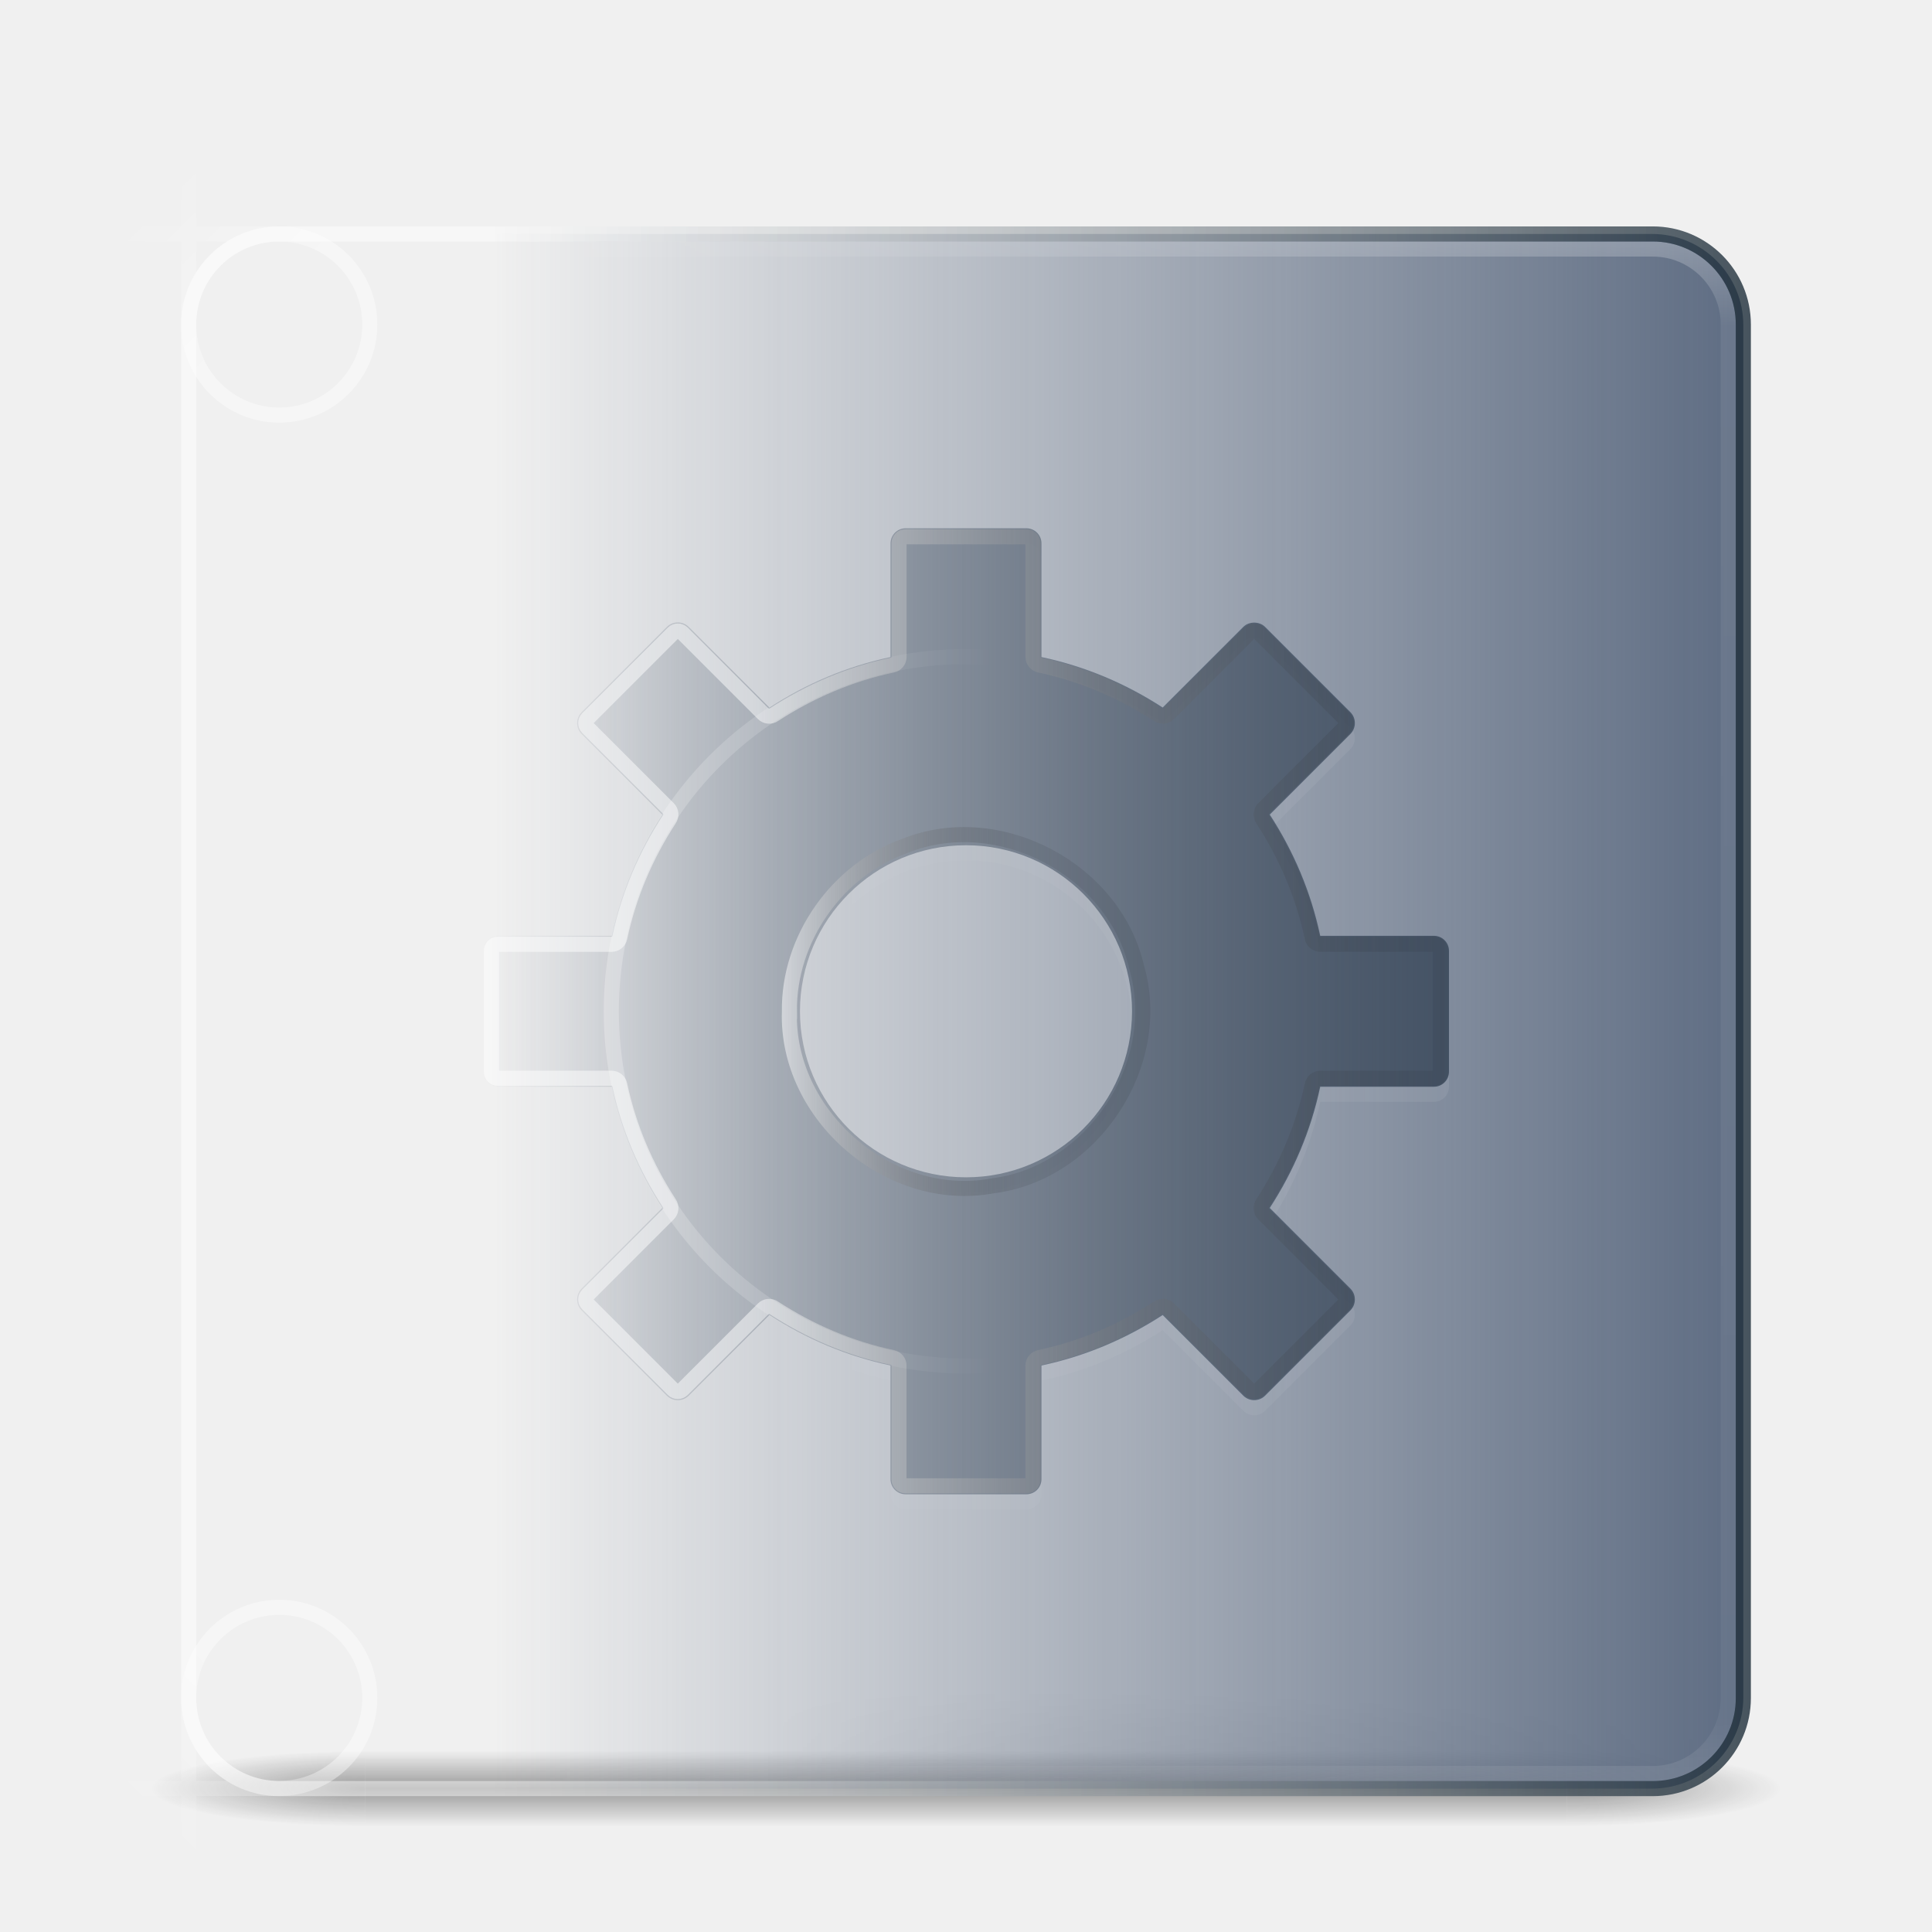
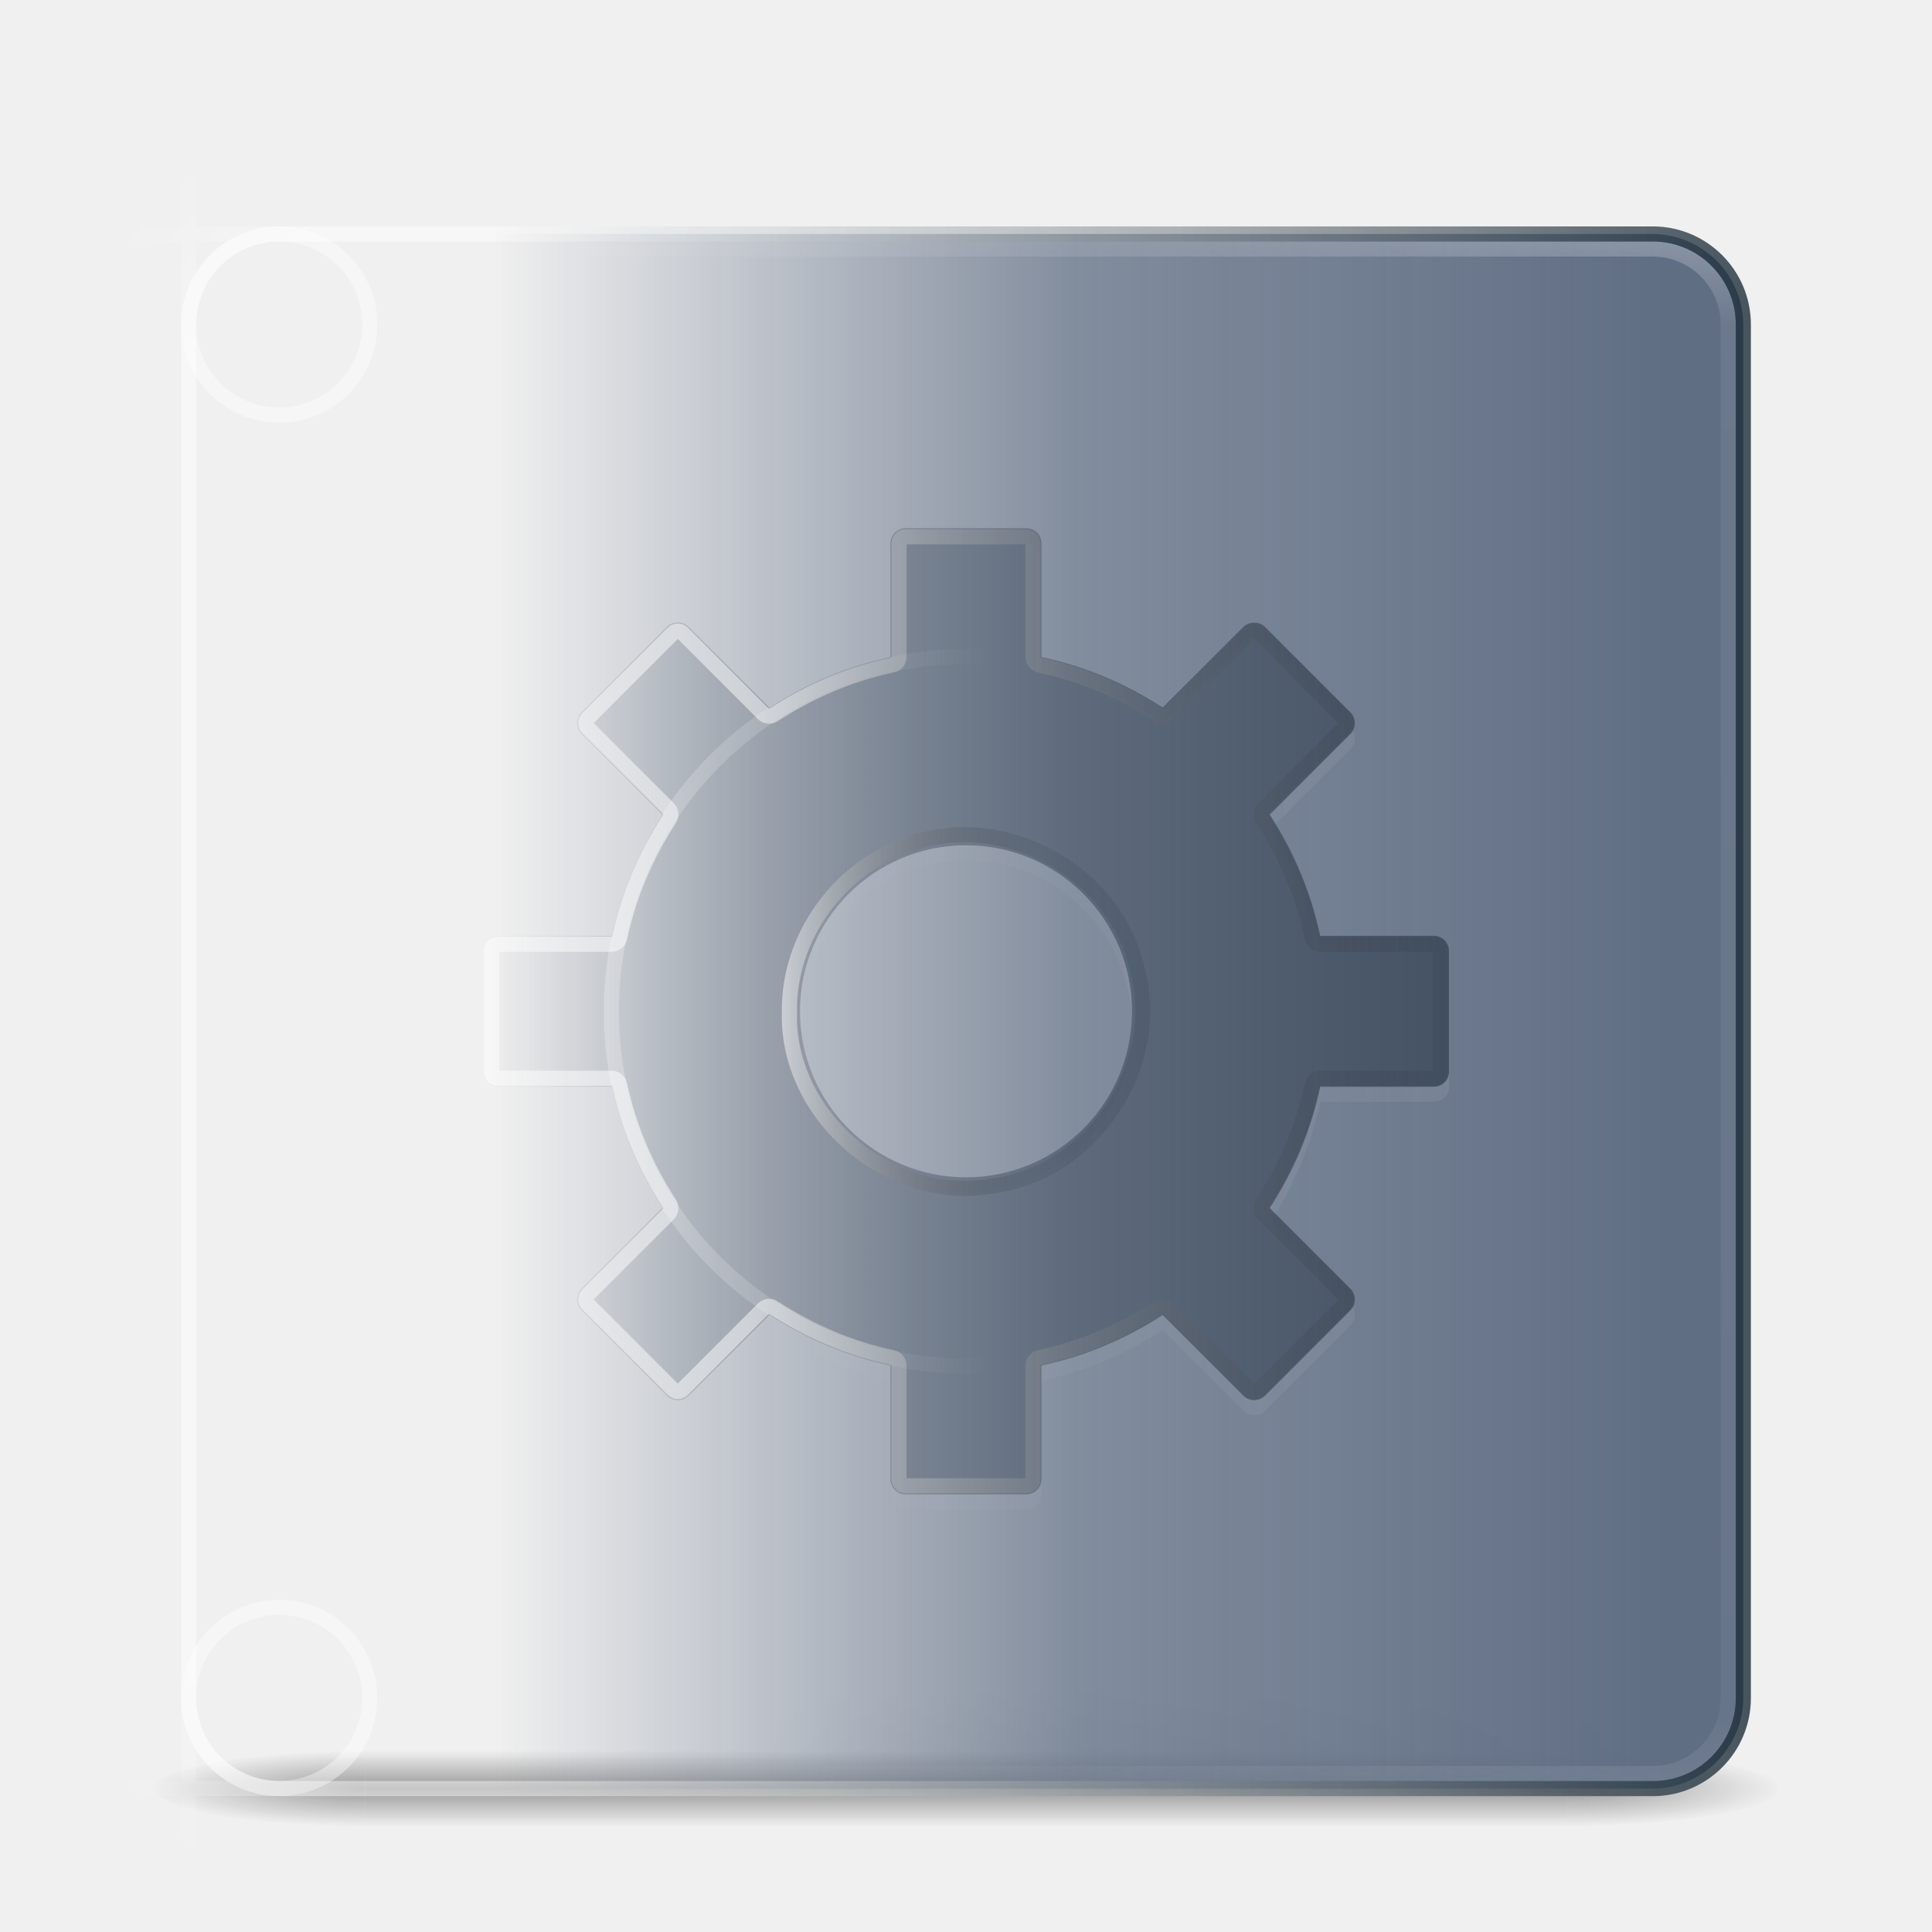
<svg xmlns="http://www.w3.org/2000/svg" xmlns:xlink="http://www.w3.org/1999/xlink" id="svg4379" height="128" width="128" version="1.1">
  <defs id="defs4381">
    <linearGradient id="linearGradient4228">
      <stop style="stop-color:#606e84;stop-opacity:1;" offset="0" id="stop4230" />
+       <stop id="stop4220" offset="0.5" style="stop-color:#606e84;stop-opacity:0.77" />
      <stop style="stop-color:#606e84;stop-opacity:0;" offset="1" id="stop4232" />
    </linearGradient>
    <linearGradient id="linearGradient4217">
      <stop style="stop-color:#455365;stop-opacity:1;" offset="0" id="stop4219" />
      <stop style="stop-color:#455365;stop-opacity:0;" offset="1" id="stop4221" />
    </linearGradient>
    <linearGradient id="linearGradient4469">
      <stop id="stop4471" offset="0" style="stop-color:#ffffff;stop-opacity:1;" />
      <stop id="stop4473" offset="1" style="stop-color:#ffffff;stop-opacity:0;" />
    </linearGradient>
    <linearGradient id="linearGradient4459">
      <stop id="stop4461" offset="0" style="stop-color:#ffffff;stop-opacity:1;" />
      <stop id="stop4463" offset="1" style="stop-color:#ffffff;stop-opacity:0;" />
    </linearGradient>
    <linearGradient id="linearGradient4411">
      <stop id="stop4413" offset="0" style="stop-color:#ffffff;stop-opacity:1;" />
      <stop id="stop4415" offset="1" style="stop-color:#000000;stop-opacity:0.145" />
    </linearGradient>
    <linearGradient id="linearGradient4403">
      <stop id="stop4405" offset="0" style="stop-color:#000000;stop-opacity:0.051" />
      <stop id="stop4407" offset="1" style="stop-color:#ffffff;stop-opacity:0.498" />
    </linearGradient>
    <linearGradient id="linearGradient4379">
      <stop id="stop4381" offset="0" style="stop-color:#1c2c38;stop-opacity:1;" />
      <stop id="stop4383" offset="1" style="stop-color:#ffffff;stop-opacity:0.56" />
    </linearGradient>
    <linearGradient id="linearGradient4240">
      <stop id="stop4242" offset="0" style="stop-color:#ffffff;stop-opacity:1;" />
      <stop id="stop4244" offset="1" style="stop-color:#ffffff;stop-opacity:0;" />
    </linearGradient>
    <linearGradient gradientTransform="matrix(2.72973,0,0,2.72973,-1.513512,1.486514)" gradientUnits="userSpaceOnUse" xlink:href="#linearGradient3924-776" id="linearGradient3159" y2="43" x2="24" y1="5" x1="24" />
    <linearGradient id="linearGradient3924-776">
      <stop offset="0" style="stop-color:#ffffff;stop-opacity:1" id="stop3124" />
      <stop offset="0.063" style="stop-color:#ffffff;stop-opacity:0.235" id="stop3126" />
      <stop offset="0.951" style="stop-color:#ffffff;stop-opacity:0.157" id="stop3128" />
      <stop offset="1" style="stop-color:#ffffff;stop-opacity:0.392" id="stop3130" />
    </linearGradient>
    <radialGradient gradientTransform="matrix(0,25.08328,-30.79425,0,372.8166,-208.0918)" gradientUnits="userSpaceOnUse" xlink:href="#linearGradient2867-449-88-871-390-598-476-591-434-148-57-177-8-3-3-6-4-8-8-8-5" id="radialGradient3395" fy="9.957" fx="6.2" r="12.672" cy="9.957" cx="6.73" />
    <linearGradient id="linearGradient2867-449-88-871-390-598-476-591-434-148-57-177-8-3-3-6-4-8-8-8-5">
      <stop offset="0" style="stop-color:#919caf;stop-opacity:1" id="stop3750-1-0-7-6-6-1-3-9-3" />
      <stop offset="0.262" style="stop-color:#68758e;stop-opacity:1" id="stop3752-3-7-4-0-32-8-923-0-7" />
      <stop offset="0.705" style="stop-color:#485a6c;stop-opacity:1" id="stop3754-1-8-5-2-7-6-7-1-9" />
      <stop offset="1" style="stop-color:#444c5c;stop-opacity:1" id="stop3756-1-6-2-6-6-1-96-6-0" />
    </linearGradient>
    <radialGradient gradientTransform="matrix(2.003784,0,0,1.4,27.98813,-17.4)" gradientUnits="userSpaceOnUse" xlink:href="#linearGradient3688-166-749-5" id="radialGradient2455-1" fy="43.5" fx="4.993" r="2.5" cy="43.5" cx="4.993" />
    <linearGradient id="linearGradient3688-166-749-5">
      <stop offset="0" style="stop-color:#181818;stop-opacity:1" id="stop2883-0" />
      <stop offset="1" style="stop-color:#181818;stop-opacity:0" id="stop2885-5" />
    </linearGradient>
    <radialGradient gradientTransform="matrix(2.003784,0,0,1.4,-20.01187,-104.4)" gradientUnits="userSpaceOnUse" xlink:href="#linearGradient3688-464-309-8" id="radialGradient2457-5" fy="43.5" fx="4.993" r="2.5" cy="43.5" cx="4.993" />
    <linearGradient id="linearGradient3688-464-309-8">
      <stop offset="0" style="stop-color:#181818;stop-opacity:1" id="stop2889-9" />
      <stop offset="1" style="stop-color:#181818;stop-opacity:0" id="stop2891-4" />
    </linearGradient>
    <linearGradient gradientUnits="userSpaceOnUse" xlink:href="#linearGradient3702-501-757-0" id="linearGradient2459-7" y2="39.999" x2="25.058" y1="47.028" x1="25.058" />
    <linearGradient id="linearGradient3702-501-757-0">
      <stop offset="0" style="stop-color:#181818;stop-opacity:0" id="stop2895-0" />
      <stop offset="0.5" style="stop-color:#181818;stop-opacity:1" id="stop2897-2" />
      <stop offset="1" style="stop-color:#181818;stop-opacity:0" id="stop2899-6" />
    </linearGradient>
    <linearGradient id="linearGradient3811">
      <stop offset="0" style="stop-color:#000000;stop-opacity:1" id="stop3813" />
      <stop offset="1" style="stop-color:#000000;stop-opacity:0" id="stop3815" />
    </linearGradient>
    <radialGradient gradientTransform="matrix(1.556392,0,0,0.1697883,70.27036,102.1303)" gradientUnits="userSpaceOnUse" xlink:href="#linearGradient3811" id="radialGradient4377" fy="93.468" fx="-4.029" r="35.338" cy="93.468" cx="-4.029" />
    <linearGradient y2="67" x2="78" y1="67" x1="13" gradientTransform="translate(-128,0)" gradientUnits="userSpaceOnUse" id="linearGradient4343" xlink:href="#linearGradient4240" />
    <mask id="mask4339" maskUnits="userSpaceOnUse">
      <rect transform="scale(-1,1)" width="103" height="103" rx="6.055" ry="6.055" x="-115.5" y="15.5" id="rect4341" style="color:#000000;display:inline;overflow:visible;visibility:visible;fill:url(#linearGradient4343);fill-opacity:1;fill-rule:nonzero;stroke:none;stroke-width:1;marker:none;enable-background:accumulate" />
    </mask>
    <linearGradient y2="67" x2="78" y1="67" x1="13" gradientTransform="translate(-147.7383,-5.183801)" gradientUnits="userSpaceOnUse" id="linearGradient4360" xlink:href="#linearGradient4240" />
    <linearGradient y2="67" x2="78" y1="67" x1="13" gradientTransform="translate(-128,0)" gradientUnits="userSpaceOnUse" id="linearGradient4377" xlink:href="#linearGradient4240" />
    <mask id="mask4373" maskUnits="userSpaceOnUse">
      <rect transform="scale(-1,1)" width="103" height="103" rx="6.055" ry="6.055" x="-115.5" y="15.5" id="rect4375" style="color:#000000;display:inline;overflow:visible;visibility:visible;fill:url(#linearGradient4377);fill-opacity:1;fill-rule:nonzero;stroke:none;stroke-width:1;marker:none;enable-background:accumulate" />
    </mask>
    <linearGradient gradientTransform="translate(-128,0)" gradientUnits="userSpaceOnUse" y2="67" x2="95.76" y1="67" x1="11.854" id="linearGradient4385" xlink:href="#linearGradient4379" />
    <linearGradient gradientTransform="matrix(-1,0,0,1,128,0)" gradientUnits="userSpaceOnUse" y2="67" x2="78" y1="67" x1="32.062" id="linearGradient4409" xlink:href="#linearGradient4403" />
    <linearGradient gradientUnits="userSpaceOnUse" y2="67.014" x2="67.836" y1="67.014" x1="51.796" id="linearGradient4417" xlink:href="#linearGradient4411" />
    <linearGradient y2="67" x2="95.227" y1="67" x1="13" gradientTransform="translate(-148.3365,10.3676)" gradientUnits="userSpaceOnUse" id="linearGradient4424" xlink:href="#linearGradient4240" />
    <linearGradient y2="67" x2="95.76" y1="67" x1="13" gradientTransform="translate(-128,0)" gradientUnits="userSpaceOnUse" id="linearGradient4431" xlink:href="#linearGradient4240" />
    <mask id="mask4427" maskUnits="userSpaceOnUse">
      <rect style="color:#000000;display:inline;overflow:visible;visibility:visible;fill:url(#linearGradient4431);fill-opacity:1;fill-rule:nonzero;stroke:none;stroke-width:1;marker:none;enable-background:accumulate" id="rect4429" y="15.5" x="-115.5" ry="6.055" rx="6.055" height="103" width="103" transform="scale(-1,1)" />
    </mask>
    <linearGradient gradientTransform="matrix(0.9791667,0,0,0.9791667,0.84375,0.90625)" gradientUnits="userSpaceOnUse" y2="67.5" x2="66.174" y1="67.5" x1="40" id="linearGradient4465" xlink:href="#linearGradient4459" />
    <linearGradient gradientTransform="matrix(-1.30451,0,0,-1.30451,28.84749,38.38785)" gradientUnits="userSpaceOnUse" y2="19.236" x2="14.555" y1="13.303" x1="8.623" id="linearGradient4475-9" xlink:href="#linearGradient4469" />
    <linearGradient gradientTransform="matrix(-1.30451,0,0,1.30451,28.84749,95.59969)" gradientUnits="userSpaceOnUse" y2="19.236" x2="14.555" y1="13.303" x1="8.623" id="linearGradient4475-9-5" xlink:href="#linearGradient4469" />
    <linearGradient xlink:href="#linearGradient4217" id="linearGradient4223" x1="32" y1="67" x2="96" y2="67" gradientUnits="userSpaceOnUse" gradientTransform="matrix(-1,0,0,1,128,0)" />
-     <linearGradient xlink:href="#linearGradient4228" id="linearGradient4234" x1="114.581" y1="73.779" x2="32.759" y2="73.779" gradientUnits="userSpaceOnUse" />
+     <linearGradient xlink:href="#linearGradient4228" id="linearGradient4234" x1="110.352" y1="73.779" x2="32.759" y2="73.779" gradientUnits="userSpaceOnUse" />
  </defs>
  <path mask="url(#mask4339)" d="M 119,118 A 55,6 0 0 1 9,118 55,6 0 1 1 119,118 Z" id="path3041" style="color:#000000;display:inline;overflow:visible;visibility:visible;opacity:0.2;fill:url(#radialGradient4377);fill-opacity:1;fill-rule:nonzero;stroke:none;stroke-width:1;marker:none;enable-background:accumulate" />
  <g style="opacity:0.4" id="g3712" transform="matrix(2.842105,0,0,0.7142857,-4.210527,87.42857)">
    <rect style="fill:url(#radialGradient2455-1);fill-opacity:1;stroke:none" id="rect2801" y="40" x="38" height="7" width="5" />
    <rect style="fill:url(#radialGradient2457-5);fill-opacity:1;stroke:none" id="rect3696" transform="scale(-1,-1)" y="-47" x="-10" height="7" width="5" />
    <rect style="fill:url(#linearGradient2459-7);fill-opacity:1;stroke:none" id="rect3700" y="40" x="10" height="7" width="28" />
  </g>
  <rect mask="none" width="103" height="103" rx="6.055" ry="6.055" x="12.5" y="15.5" id="rect5505-21-3" style="color:#000000;display:inline;overflow:visible;visibility:visible;fill:url(#linearGradient4234);fill-opacity:1;fill-rule:nonzero;stroke:none;stroke-width:1;marker:none;enable-background:accumulate" />
  <rect mask="url(#mask4427)" width="101" height="101" rx="5" ry="5" x="13.5" y="16.5" id="rect6741-7" style="opacity:0.3;fill:none;stroke:url(#linearGradient3159);stroke-width:1;stroke-linecap:round;stroke-linejoin:round;stroke-miterlimit:4;stroke-dasharray:none;stroke-dashoffset:0;stroke-opacity:1" />
  <path mask="url(#mask4373)" d="m 60,36 c -0.554,0 -1,0.446 -1,1 l 0,7.531 c -2.917,0.618 -5.61,1.771 -8.031,3.344 l -5.344,-5.344 c -0.196,-0.196 -0.463,-0.281 -0.719,-0.281 -0.256,0 -0.523,0.085 -0.719,0.281 l -5.656,5.656 c -0.392,0.392 -0.392,1.046 0,1.438 l 5.344,5.344 c -1.573,2.421 -2.726,5.114 -3.344,8.031 l -7.531,0 c -0.554,0 -1,0.446 -1,1 l 0,8 c 0,0.554 0.446,1 1,1 l 7.531,0 c 0.618,2.917 1.771,5.61 3.344,8.031 l -5.344,5.344 c -0.392,0.392 -0.392,1.046 0,1.438 l 5.656,5.656 c 0.392,0.392 1.046,0.392 1.438,0 l 5.344,-5.344 c 2.421,1.573 5.114,2.726 8.031,3.344 l 0,7.531 c 0,0.554 0.446,1 1,1 l 8,0 c 0.554,0 1,-0.446 1,-1 l 0,-7.531 c 2.917,-0.618 5.61,-1.771 8.031,-3.344 l 5.344,5.344 c 0.392,0.392 1.046,0.392 1.438,0 l 5.656,-5.656 c 0.392,-0.392 0.392,-1.046 0,-1.438 l -5.344,-5.344 c 1.573,-2.421 2.726,-5.114 3.344,-8.031 l 7.531,0 c 0.554,0 1,-0.446 1,-1 l 0,-8 c 0,-0.554 -0.446,-1 -1,-1 l -7.531,0 c -0.618,-2.917 -1.771,-5.61 -3.344,-8.031 l 5.344,-5.344 c 0.392,-0.392 0.392,-1.046 0,-1.438 l -5.656,-5.656 c -0.392,-0.392 -1.046,-0.392 -1.438,0 l -5.344,5.344 c -2.421,-1.573 -5.114,-2.726 -8.031,-3.344 l 0,-7.531 c 0,-0.554 -0.446,-1 -1,-1 l -8,0 z m 4,21 c 6.072,0 11,4.928 11,11 0,6.072 -4.928,11 -11,11 -6.072,0 -11,-4.928 -11,-11 0,-6.072 4.928,-11 11,-11 z" id="path2502" style="display:inline;overflow:visible;visibility:visible;opacity:0.1;fill:#ffffff;fill-opacity:1;fill-rule:nonzero;stroke:none;stroke-width:1.7;marker:none;enable-background:accumulate" />
  <path mask="none" d="m 68,35 c 0.554,0 1,0.446 1,1 l 0,7.531 c 2.917,0.618 5.61,1.771 8.031,3.344 l 5.344,-5.344 c 0.196,-0.196 0.463,-0.281 0.719,-0.281 0.256,0 0.523,0.085 0.719,0.281 l 5.656,5.656 c 0.392,0.392 0.392,1.046 0,1.438 l -5.344,5.344 c 1.573,2.421 2.726,5.114 3.344,8.031 l 7.531,0 c 0.554,0 1,0.446 1,1 l 0,8 c 0,0.554 -0.446,1 -1,1 l -7.531,0 c -0.618,2.917 -1.771,5.61 -3.344,8.031 l 5.344,5.344 c 0.392,0.392 0.392,1.046 0,1.438 l -5.656,5.656 c -0.392,0.392 -1.046,0.392 -1.438,0 l -5.344,-5.344 c -2.421,1.573 -5.114,2.726 -8.031,3.344 l 0,7.531 c 0,0.554 -0.446,1 -1,1 l -8,0 c -0.554,0 -1,-0.446 -1,-1 l 0,-7.531 c -2.917,-0.618 -5.61,-1.771 -8.031,-3.344 l -5.344,5.344 c -0.392,0.392 -1.046,0.392 -1.438,0 l -5.656,-5.656 c -0.392,-0.392 -0.392,-1.046 0,-1.438 l 5.344,-5.344 c -1.573,-2.421 -2.726,-5.114 -3.344,-8.031 l -7.531,0 c -0.554,0 -1,-0.446 -1,-1 l 0,-8 c 0,-0.554 0.446,-1 1,-1 l 7.531,0 c 0.618,-2.917 1.771,-5.61 3.344,-8.031 l -5.344,-5.344 c -0.392,-0.392 -0.392,-1.046 0,-1.438 l 5.656,-5.656 c 0.392,-0.392 1.046,-0.392 1.438,0 l 5.344,5.344 c 2.421,-1.573 5.114,-2.726 8.031,-3.344 l 0,-7.531 c 0,-0.554 0.446,-1 1,-1 l 8,0 z m -4,21 c -6.072,0 -11,4.928 -11,11 0,6.072 4.928,11 11,11 6.072,0 11,-4.928 11,-11 0,-6.072 -4.928,-11 -11,-11 z" id="rect2484" style="color:#000000;display:inline;overflow:visible;visibility:visible;fill:url(#linearGradient4223);fill-opacity:1;fill-rule:nonzero;stroke:none;stroke-width:1;marker:none;enable-background:accumulate" />
  <path d="m 52.301,67.012 c -0.22,6.907 6.671,12.822 13.466,11.553 6.624,-0.825 11.401,-8.054 9.541,-14.472 -1.483,-6.503 -9.135,-10.539 -15.335,-8.059 -4.519,1.599 -7.738,6.177 -7.671,10.978 z" id="path4110" style="display:inline;overflow:visible;visibility:visible;opacity:0.5;fill:none;stroke:url(#linearGradient4417);stroke-width:1;stroke-miterlimit:4;stroke-dasharray:none;stroke-opacity:1;marker:none;enable-background:accumulate" />
  <rect transform="scale(-1,1)" width="103" height="103" rx="6" ry="6" x="-115.5" y="15.5" id="rect5505-21-6" style="color:#000000;display:inline;overflow:visible;visibility:visible;opacity:0.8;fill:none;stroke:url(#linearGradient4385);stroke-width:1;stroke-linecap:round;stroke-linejoin:round;stroke-miterlimit:4;stroke-dasharray:none;stroke-dashoffset:0;stroke-opacity:1;marker:none;enable-background:accumulate" />
  <path d="m 68,35.562 c 0.257,0 0.438,0.181 0.438,0.438 l 0,7.531 a 0.554,0.554 0 0 0 0.438,0.531 c 2.848,0.603 5.476,1.743 7.844,3.281 a 0.554,0.554 0 0 0 0.719,-0.062 l 5.344,-5.344 c 0.075,-0.075 0.18,-0.125 0.312,-0.125 0.132,0 0.238,0.05 0.312,0.125 l 5.656,5.656 c 0.174,0.174 0.174,0.451 0,0.625 l -5.344,5.344 a 0.554,0.554 0 0 0 -0.062,0.719 c 1.538,2.367 2.678,4.995 3.281,7.844 a 0.554,0.554 0 0 0 0.531,0.438 l 7.531,0 c 0.257,0 0.438,0.181 0.438,0.438 l 0,8 c 0,0.257 -0.181,0.438 -0.438,0.438 l -7.531,0 A 0.554,0.554 0 0 0 86.938,71.875 c -0.603,2.848 -1.743,5.476 -3.281,7.844 a 0.554,0.554 0 0 0 0.062,0.719 l 5.344,5.344 c 0.174,0.174 0.174,0.451 0,0.625 l -5.656,5.656 c -0.174,0.174 -0.451,0.174 -0.625,0 L 77.438,86.719 a 0.554,0.554 0 0 0 -0.719,-0.062 c -2.367,1.538 -4.995,2.678 -7.844,3.281 a 0.554,0.554 0 0 0 -0.438,0.531 l 0,7.531 c 0,0.257 -0.181,0.438 -0.438,0.438 l -8,0 c -0.257,0 -0.438,-0.181 -0.438,-0.438 l 0,-7.531 A 0.554,0.554 0 0 0 59.125,89.938 c -2.848,-0.603 -5.476,-1.743 -7.844,-3.281 a 0.554,0.554 0 0 0 -0.719,0.062 l -5.344,5.344 c -0.174,0.174 -0.451,0.174 -0.625,0 L 38.938,86.406 c -0.174,-0.174 -0.174,-0.451 0,-0.625 l 5.344,-5.344 a 0.554,0.554 0 0 0 0.062,-0.719 C 42.805,77.351 41.666,74.723 41.062,71.875 a 0.554,0.554 0 0 0 -0.531,-0.438 l -7.531,0 c -0.257,0 -0.438,-0.181 -0.438,-0.438 l 0,-8 c 0,-0.257 0.181,-0.438 0.438,-0.438 l 7.531,0 A 0.554,0.554 0 0 0 41.062,62.125 c 0.603,-2.848 1.743,-5.476 3.281,-7.844 A 0.554,0.554 0 0 0 44.281,53.562 L 38.938,48.219 c -0.174,-0.174 -0.174,-0.451 0,-0.625 l 5.656,-5.656 c 0.174,-0.174 0.451,-0.174 0.625,0 l 5.344,5.344 a 0.554,0.554 0 0 0 0.719,0.062 c 2.367,-1.538 4.995,-2.678 7.844,-3.281 a 0.554,0.554 0 0 0 0.438,-0.531 l 0,-7.531 c 0,-0.257 0.181,-0.438 0.438,-0.438 l 8,0 z" id="path4241" style="color:#000000;display:inline;overflow:visible;visibility:visible;opacity:1;fill:none;stroke:url(#linearGradient4409);stroke-width:1;stroke-linecap:butt;stroke-linejoin:miter;stroke-miterlimit:4;stroke-dasharray:none;stroke-dashoffset:0;stroke-opacity:1;marker:none;enable-background:accumulate" />
  <circle r="23.5" cy="67" cx="64" id="path4457" style="color:#000000;clip-rule:nonzero;display:inline;overflow:visible;visibility:visible;opacity:0.5;isolation:auto;mix-blend-mode:normal;color-interpolation:sRGB;color-interpolation-filters:linearRGB;solid-color:#000000;solid-opacity:1;fill:none;fill-opacity:1;fill-rule:nonzero;stroke:url(#linearGradient4465);stroke-width:1;stroke-linecap:butt;stroke-linejoin:miter;stroke-miterlimit:4;stroke-dasharray:none;stroke-dashoffset:0;stroke-opacity:0.498;marker:none;color-rendering:auto;image-rendering:auto;shape-rendering:auto;text-rendering:auto;enable-background:accumulate" />
  <path d="M 18.444,15.5 7,15.5 m 5.5,6.431 0,-11.444 M 24.5,21.5 a 6,6 0 0 1 -6,6 6,6 0 0 1 -6,-6 6,6 0 0 1 6,-6 6,6 0 0 1 6,6 z" style="opacity:0.4;fill:none;fill-rule:evenodd;stroke:url(#linearGradient4475-9);stroke-width:1px;stroke-linecap:butt;stroke-linejoin:miter;stroke-opacity:1" id="path4467-1" />
  <path d="M 18.444,118.488 7,118.488 m 5.5,-6.431 0,11.444 m 12,-11.012 a 6,6 0 0 0 -6,-6 6,6 0 0 0 -6,6 6,6 0 0 0 6,6 6,6 0 0 0 6,-6 z" style="opacity:0.4;fill:none;fill-rule:evenodd;stroke:url(#linearGradient4475-9-5);stroke-width:1px;stroke-linecap:butt;stroke-linejoin:miter;stroke-opacity:1" id="path4467-1-7" />
</svg>
